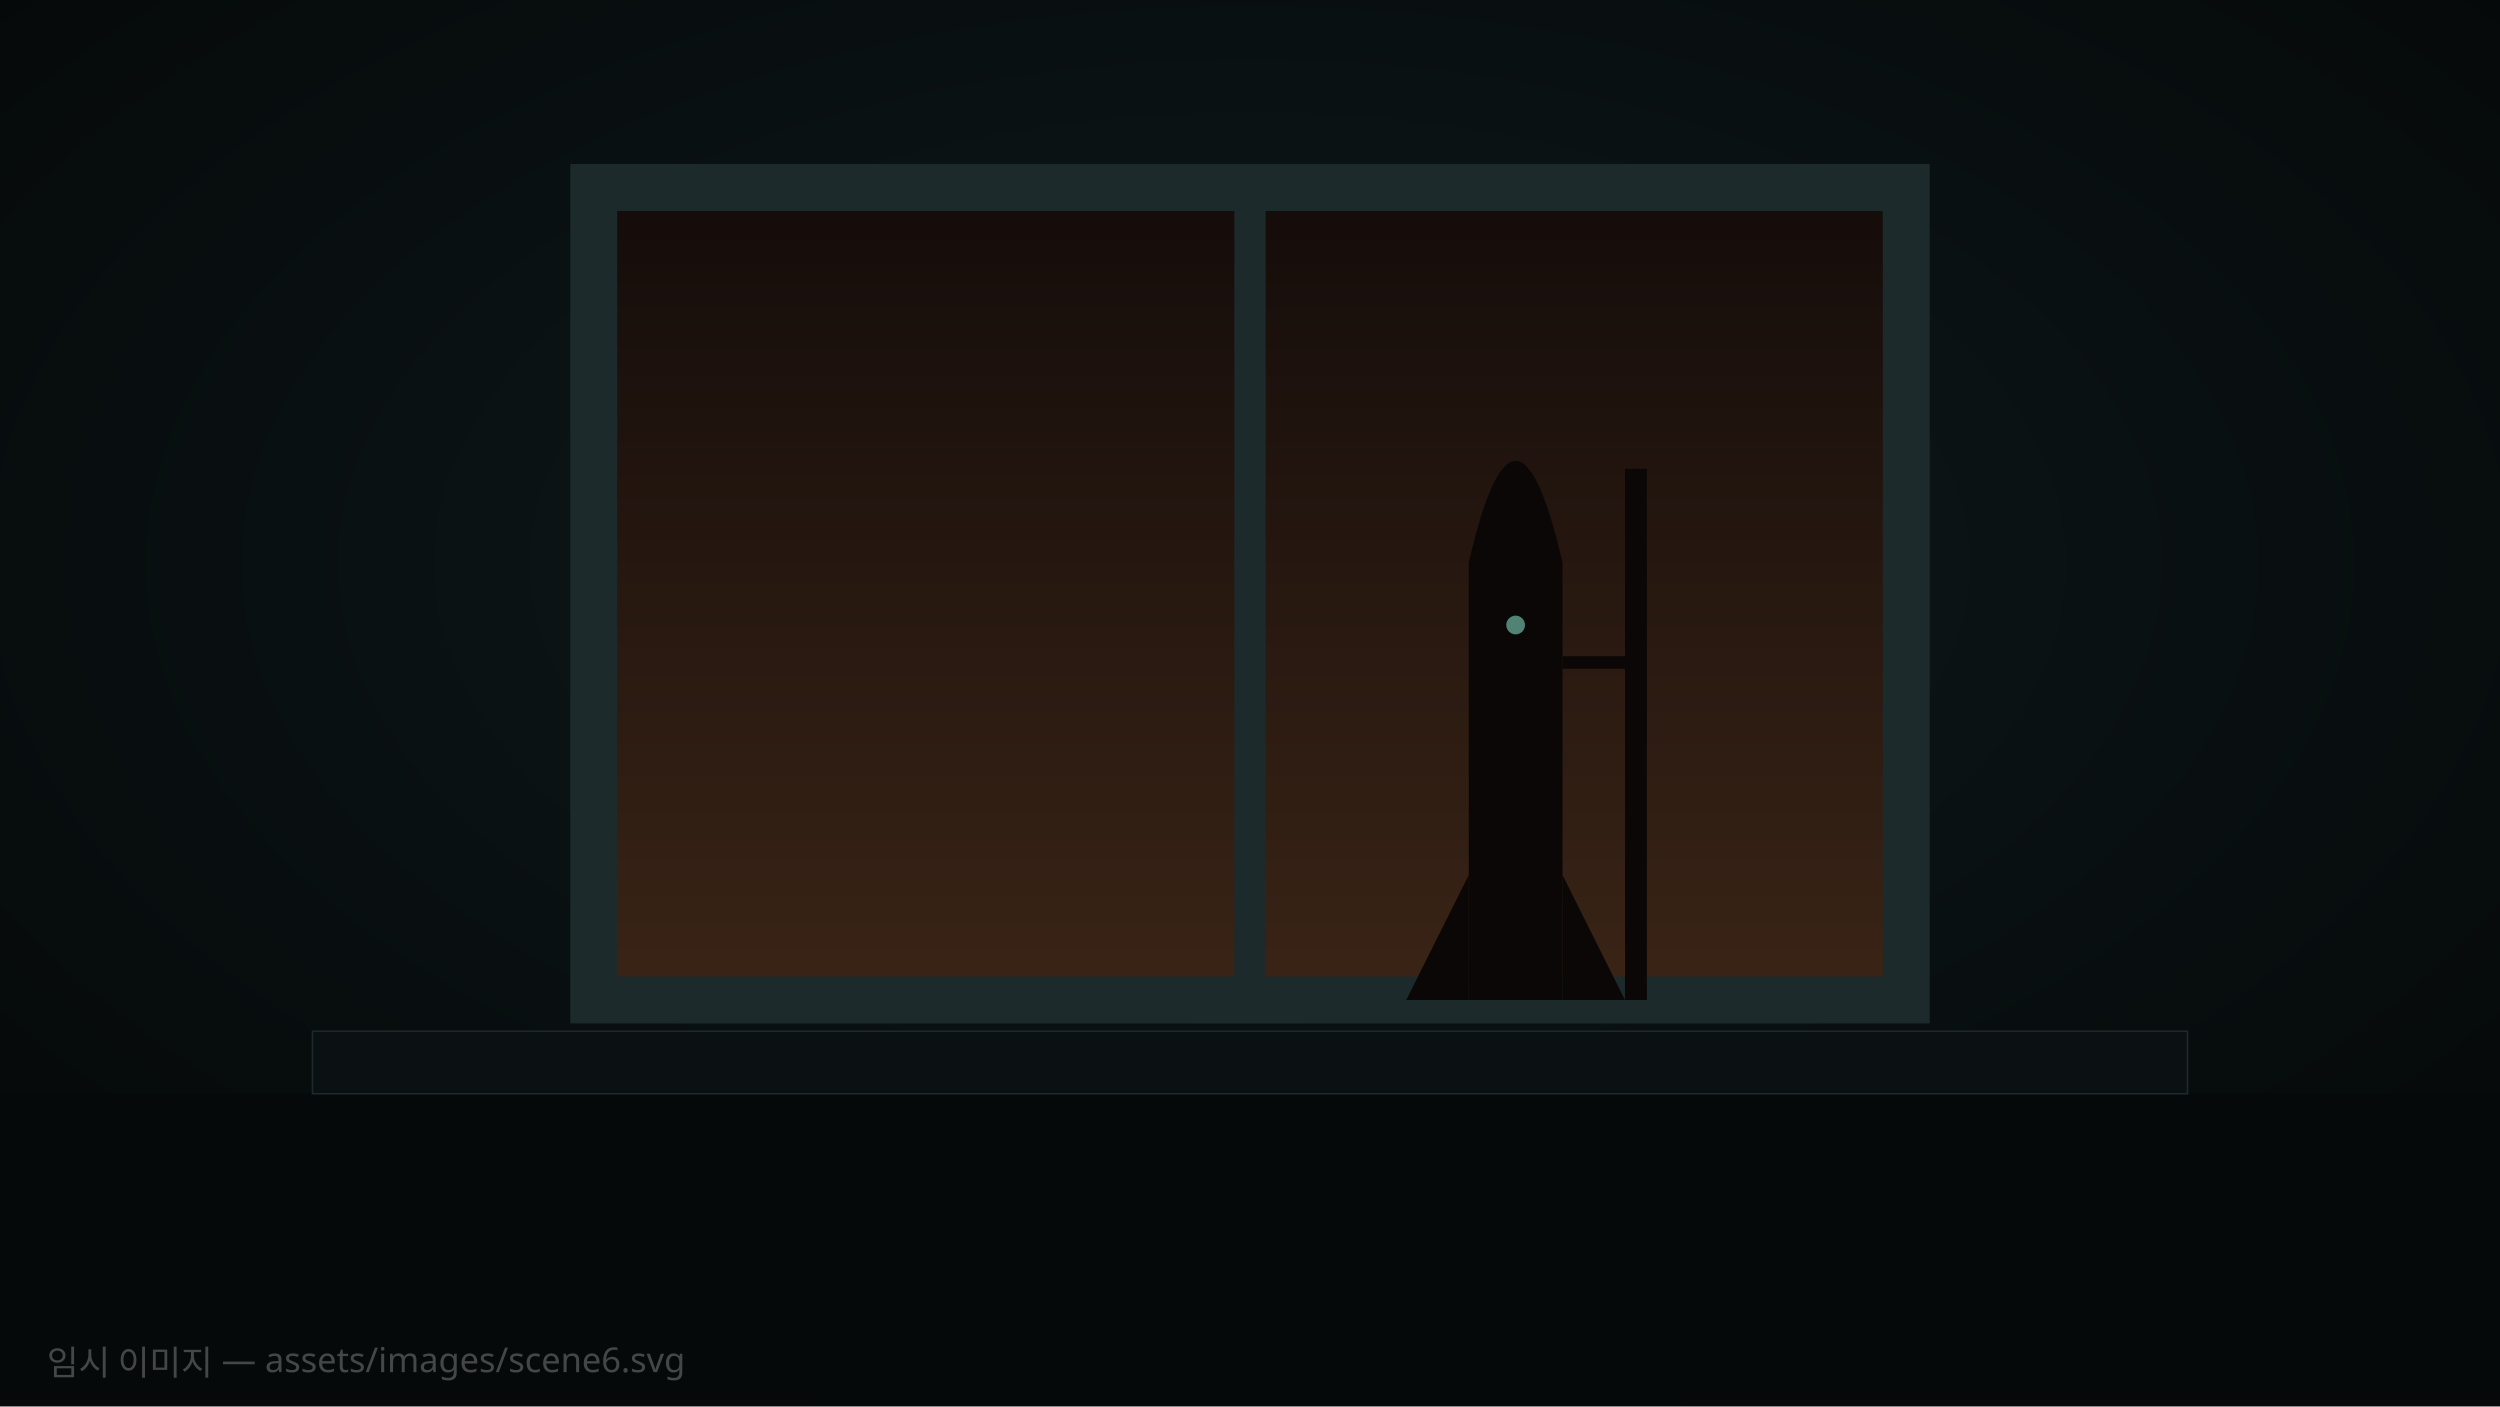
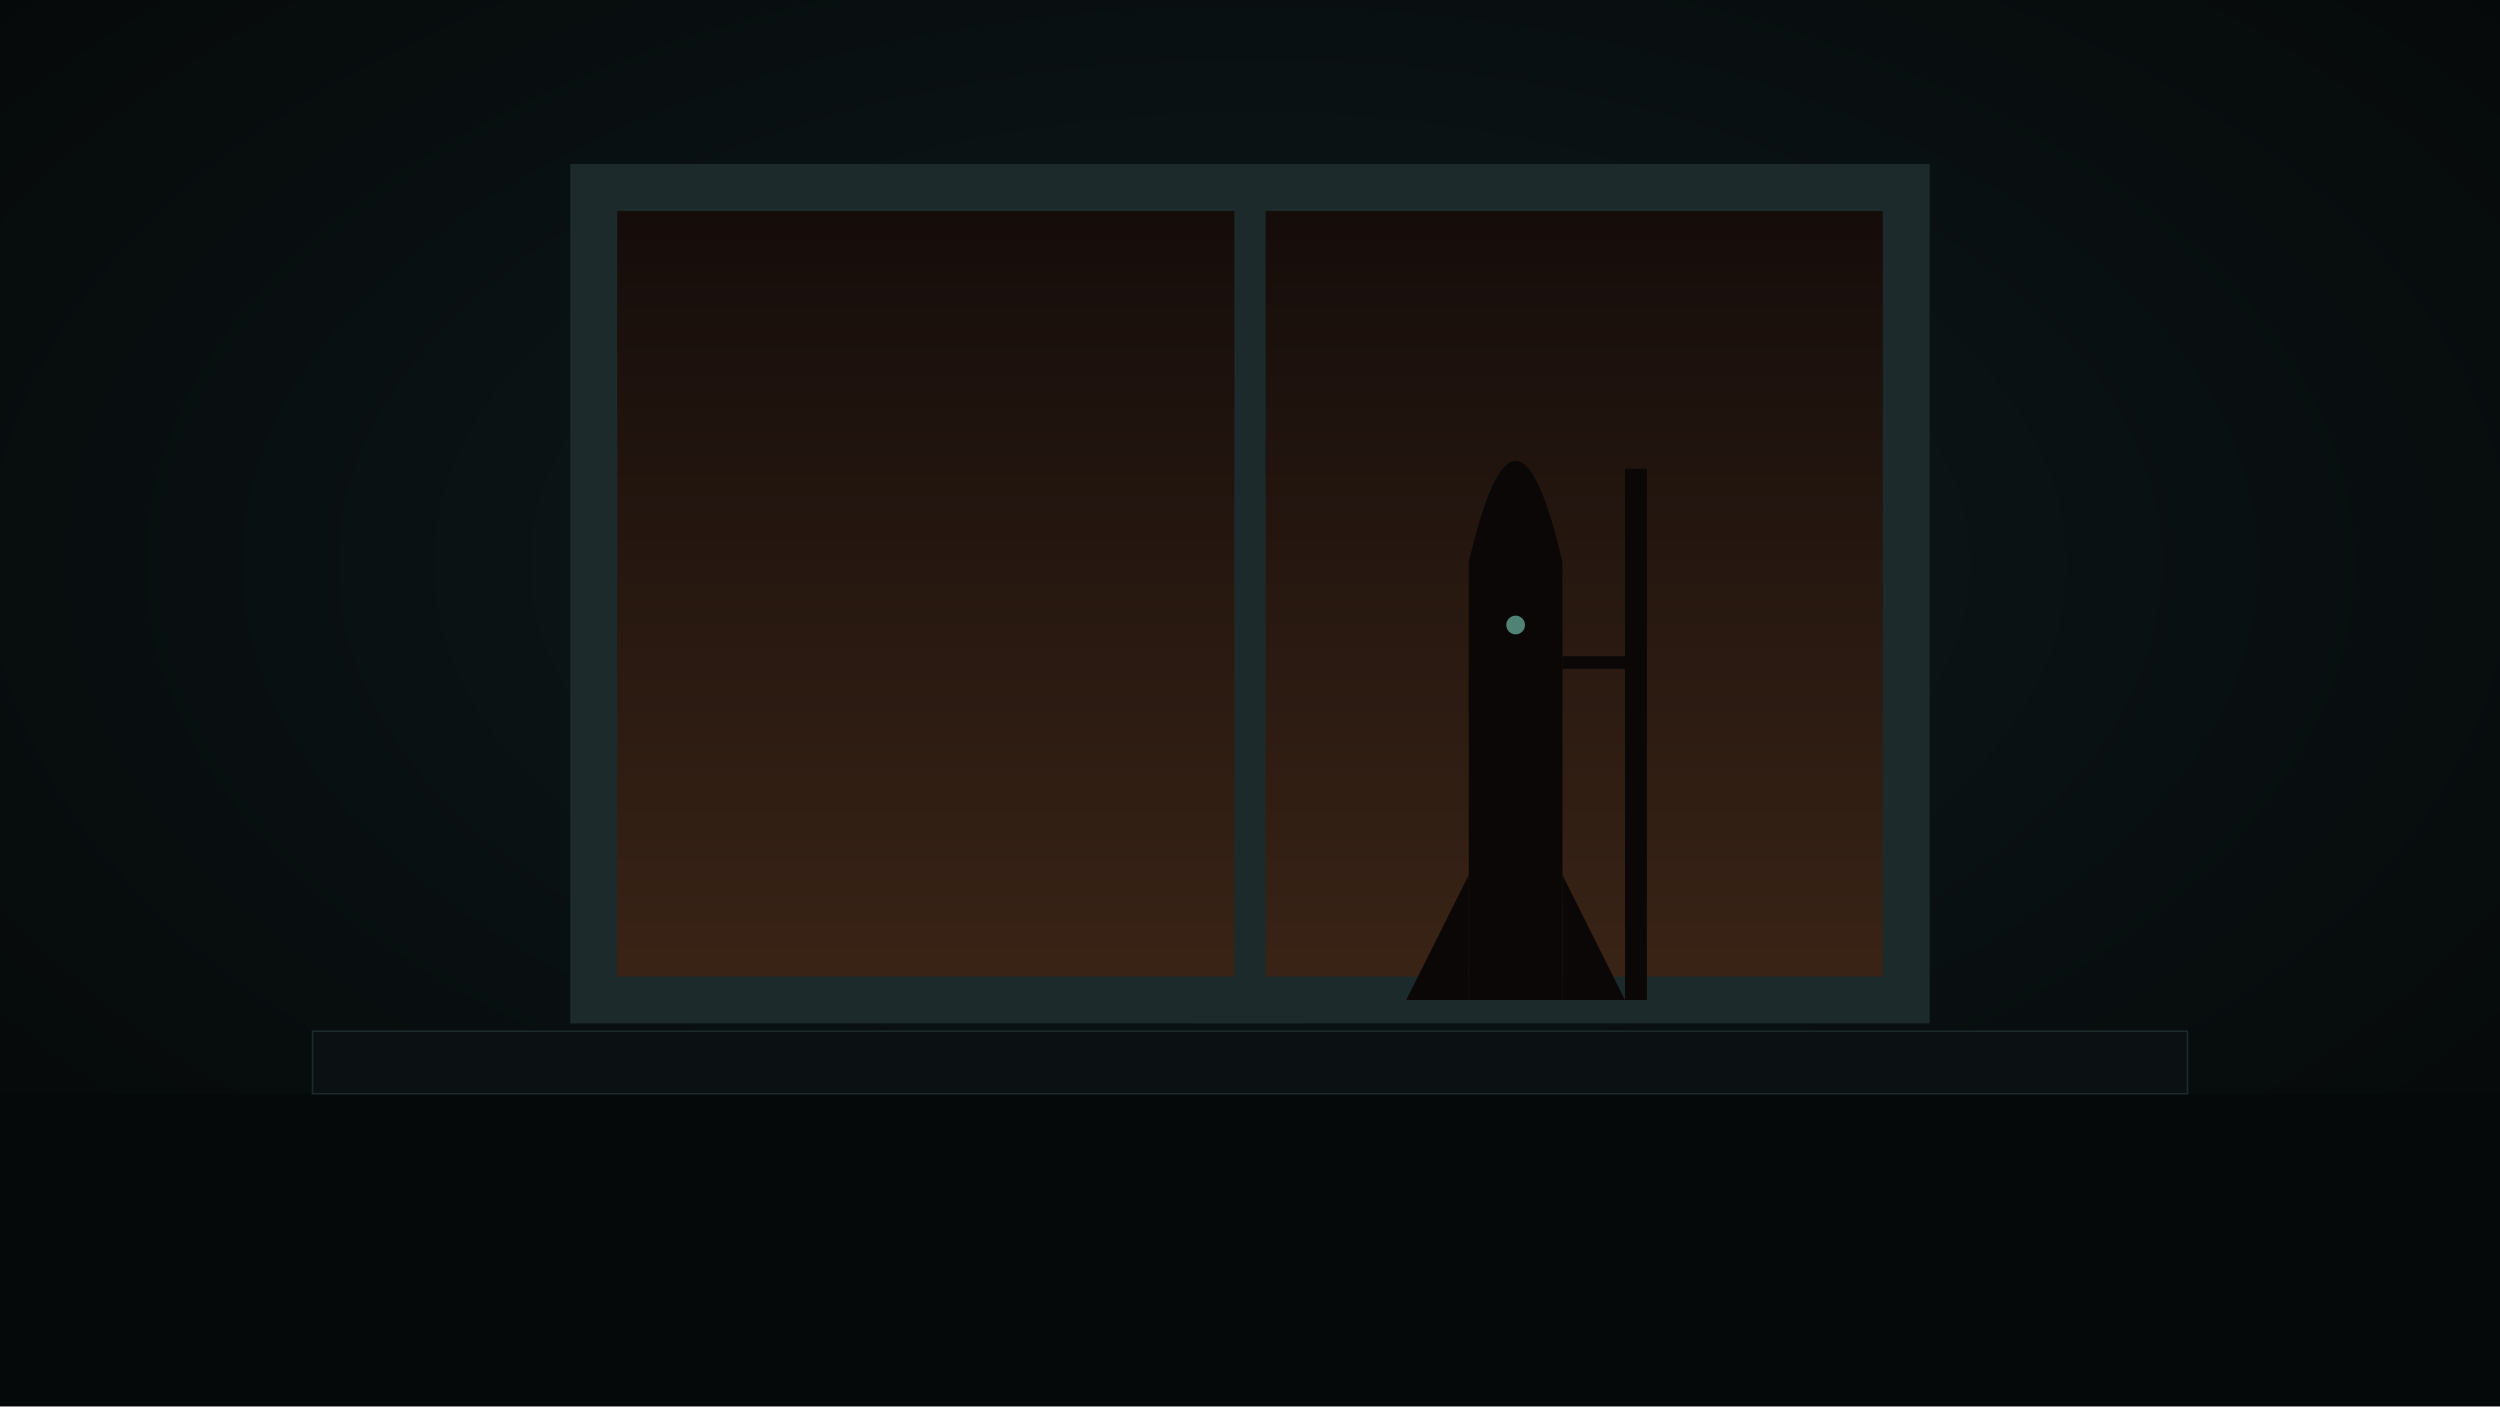
<svg xmlns="http://www.w3.org/2000/svg" viewBox="0 0 1600 900">
  <defs>
    <radialGradient id="bg" cx="50%" cy="40%" r="80%">
      <stop offset="0" stop-color="#0f1a1c" />
      <stop offset="1" stop-color="#030505" />
    </radialGradient>
    <linearGradient id="win" x1="0" y1="0" x2="0" y2="1">
      <stop offset="0" stop-color="#140c0a" />
      <stop offset="1" stop-color="#3a2416" />
    </linearGradient>
  </defs>
  <rect width="1600" height="900" fill="url(#bg)" />
  <rect x="380" y="120" width="840" height="520" fill="url(#win)" stroke="#1d2a2c" stroke-width="30" />
  <line x1="800" y1="120" x2="800" y2="640" stroke="#1d2a2c" stroke-width="20" />
  <g fill="#0a0706">
    <path d="M940 640 L940 360 Q970 230 1000 360 L1000 640 Z" />
    <path d="M940 560 L900 640 L940 640 Z" />
    <path d="M1000 560 L1040 640 L1000 640 Z" />
    <rect x="1040" y="300" width="14" height="340" />
    <rect x="1000" y="420" width="44" height="8" />
  </g>
  <circle cx="970" cy="400" r="6" fill="#7fd6be" opacity=".6" />
  <rect x="0" y="700" width="1600" height="200" fill="#060909" />
  <rect x="200" y="660" width="1200" height="40" fill="#0b1112" stroke="#1d2a2c" />
-   <text x="30" y="880" fill="#ffffff" opacity=".25" font-family="sans-serif" font-size="22">임시 이미지 — assets/images/scene6.svg</text>
</svg>
